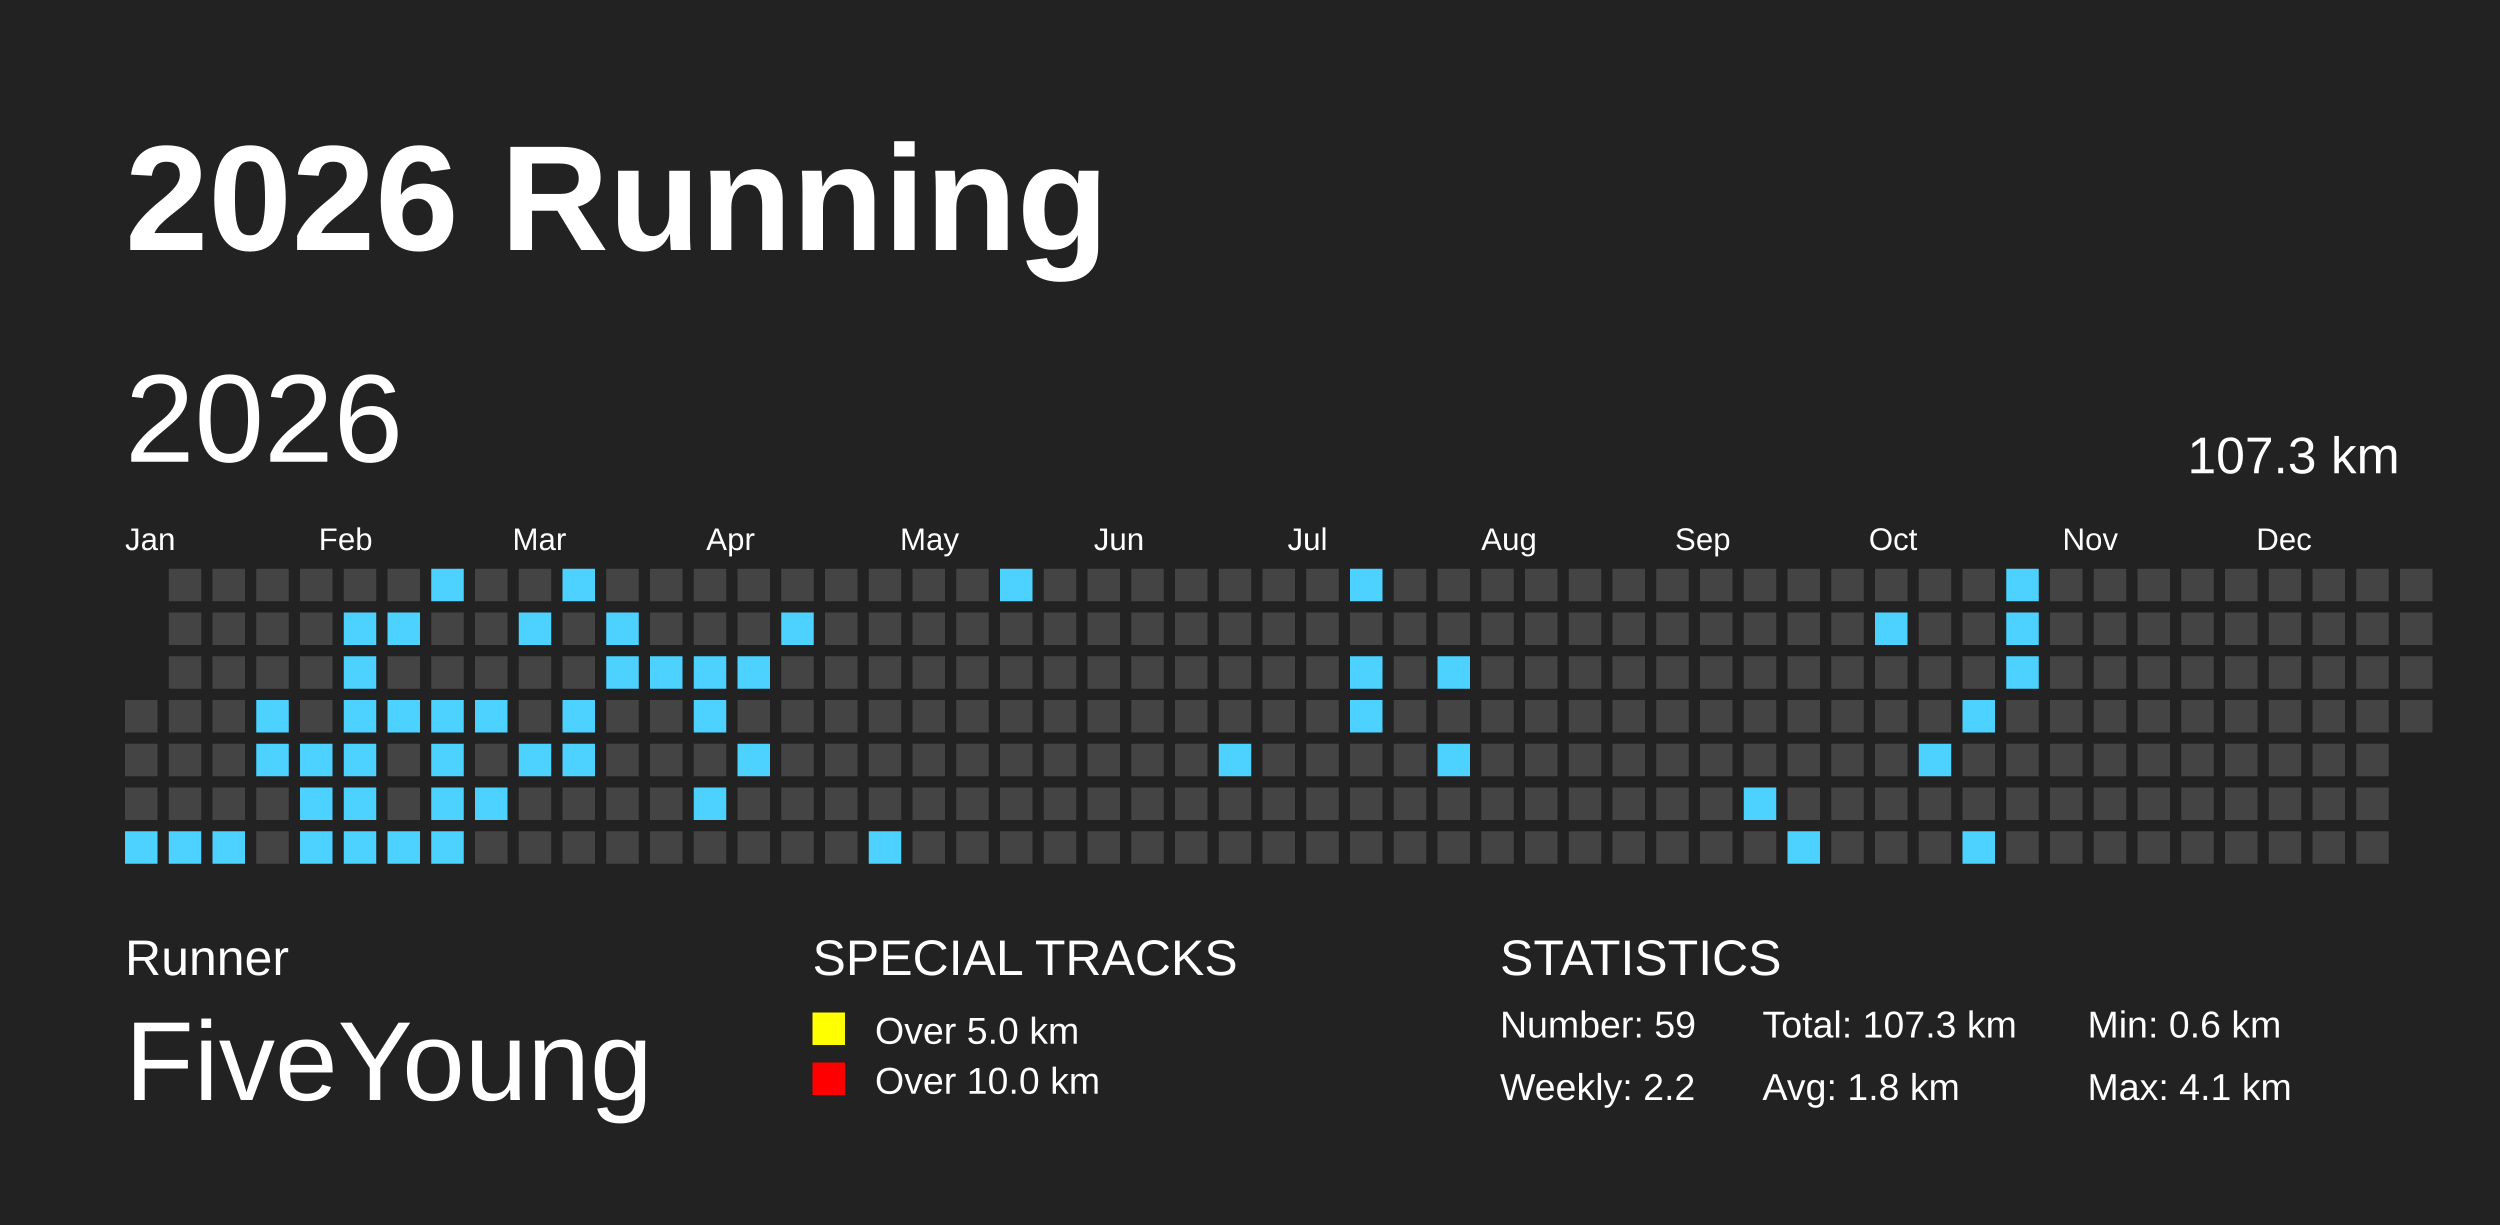
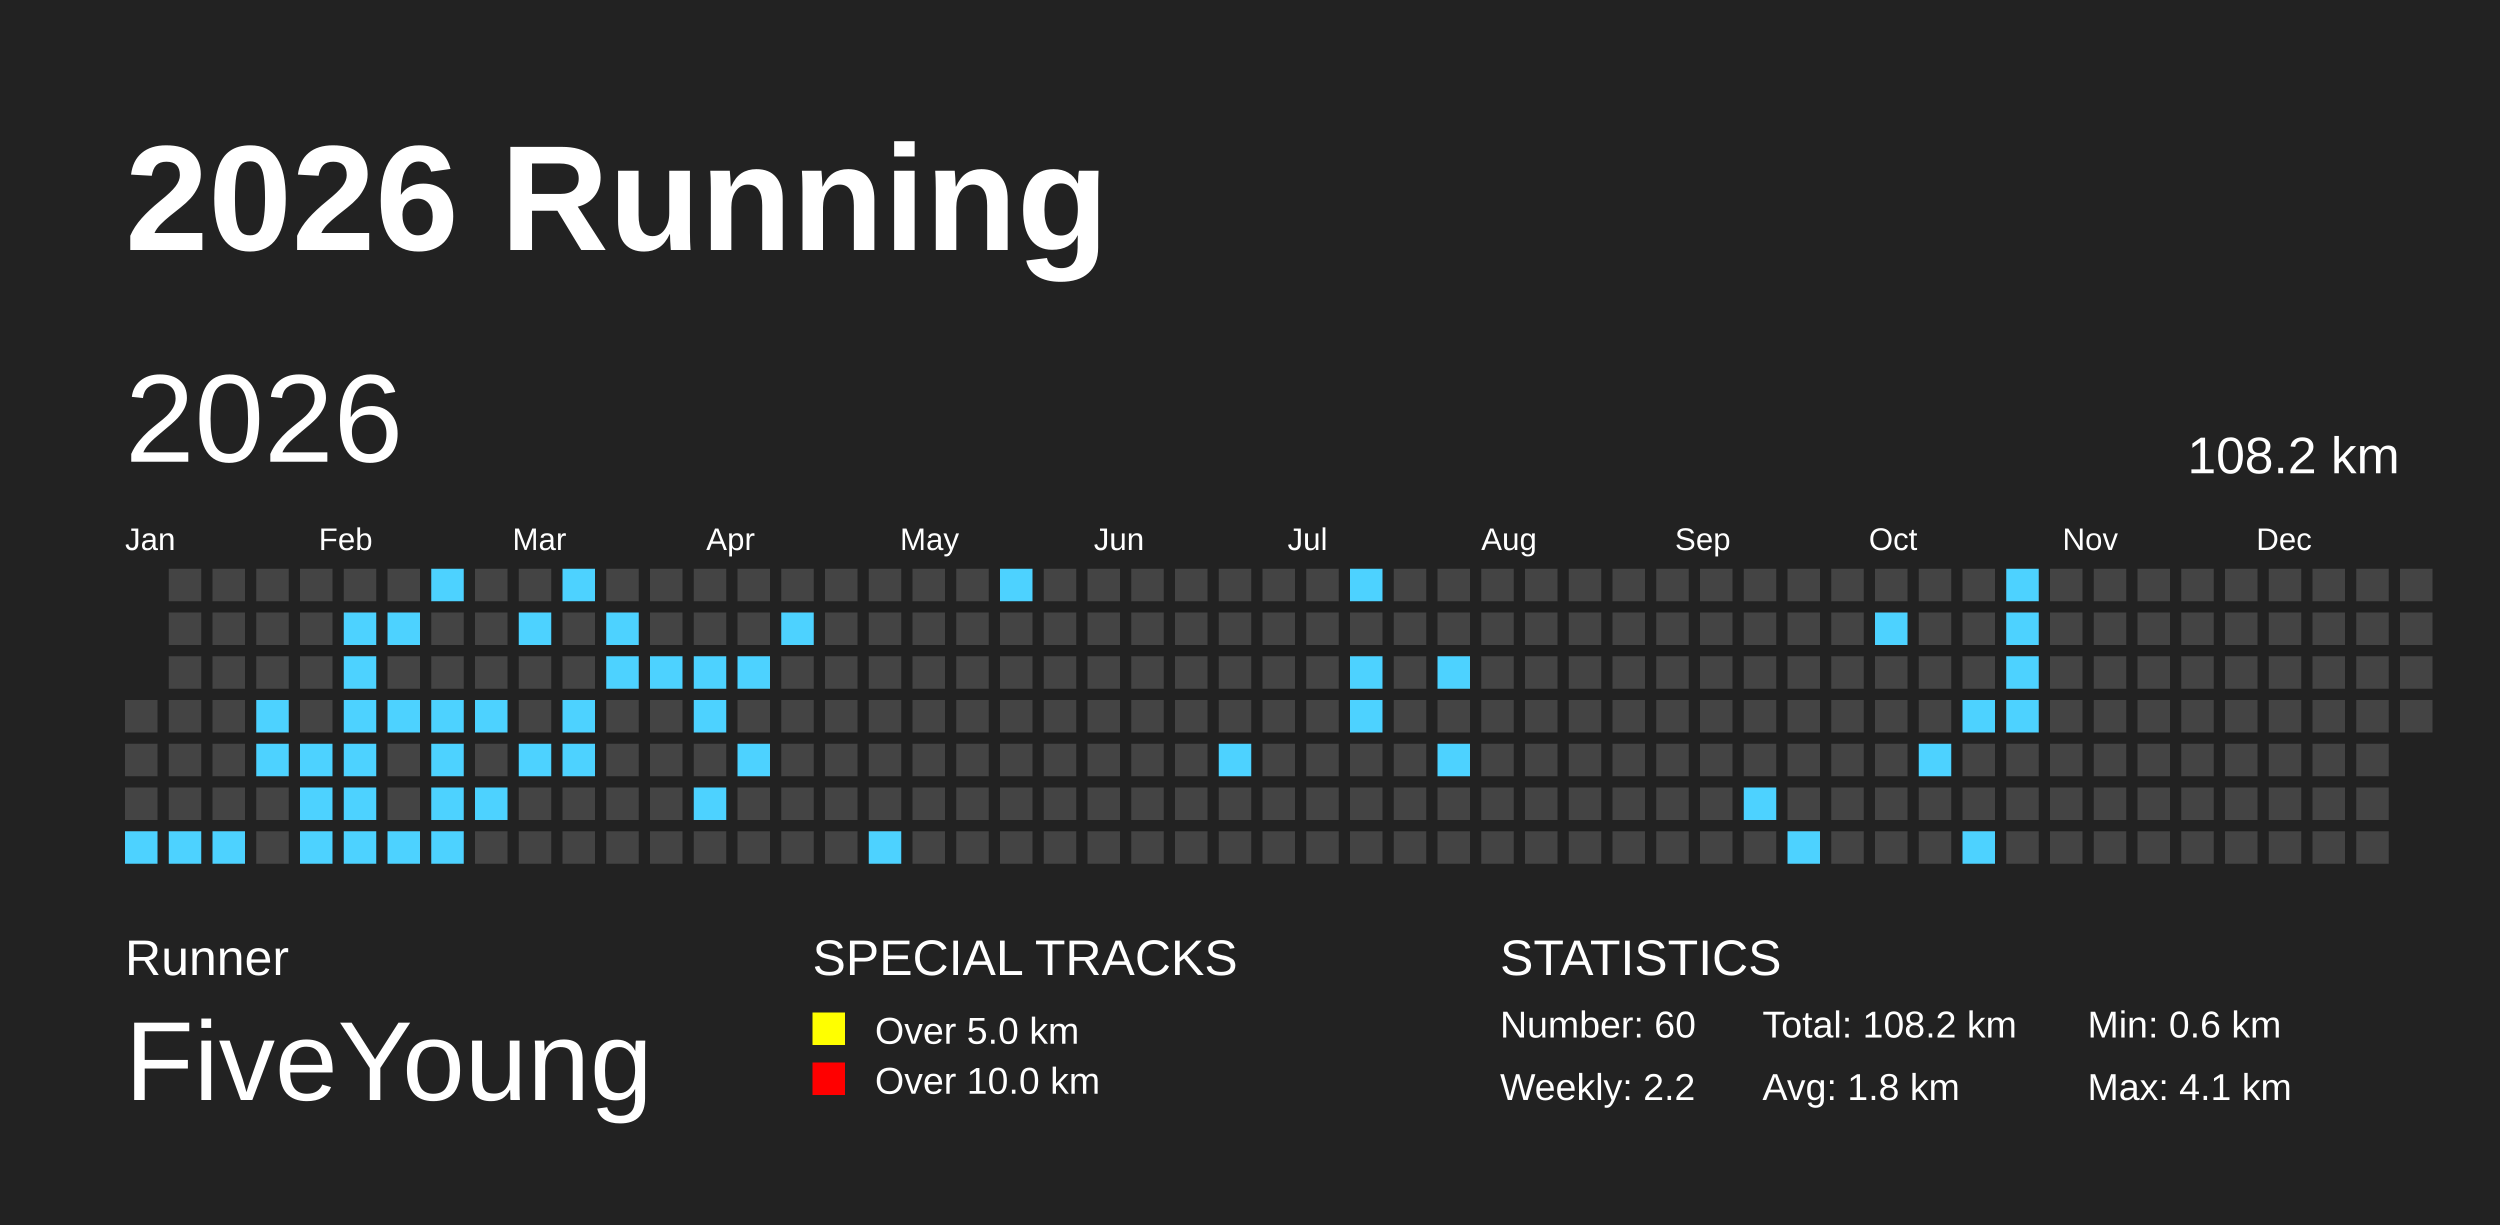
<svg xmlns="http://www.w3.org/2000/svg" baseProfile="full" height="98mm" version="1.1" viewBox="0,0,200,98" width="200mm">
  <defs />
  <rect fill="#222222" height="98" width="200" x="0" y="0" />
  <text fill="#FFFFFF" style="font-size:12px; font-family:Arial; font-weight:bold;" x="10" y="20">2026 Running</text>
  <text fill="#FFFFFF" style="font-size:4px; font-family:Arial" x="10" y="78">Runner</text>
  <text fill="#FFFFFF" style="font-size:9px; font-family:Arial" x="10" y="88">FiveYoung</text>
  <text fill="#FFFFFF" style="font-size:4px; font-family:Arial" x="65" y="78">SPECIAL TRACKS</text>
  <rect fill="yellow" height="2.6" width="2.6" x="65" y="81" />
  <text fill="#FFFFFF" style="font-size:3px; font-family:Arial" x="70" y="83.5">Over 5.0 km</text>
  <rect fill="red" height="2.6" width="2.6" x="65" y="85" />
  <text fill="#FFFFFF" style="font-size:3px; font-family:Arial" x="70" y="87.5">Over 10.0 km</text>
  <text fill="#FFFFFF" style="font-size:4px; font-family:Arial" x="120" y="78">STATISTICS</text>
-   <text fill="#FFFFFF" style="font-size:3px; font-family:Arial" x="120" y="83">Number: 59</text>
+   <text fill="#FFFFFF" style="font-size:3px; font-family:Arial" x="120" y="83">Number: 60</text>
  <text fill="#FFFFFF" style="font-size:3px; font-family:Arial" x="120" y="88">Weekly: 2.2</text>
-   <text fill="#FFFFFF" style="font-size:3px; font-family:Arial" x="141" y="83">Total: 107.3 km</text>
+   <text fill="#FFFFFF" style="font-size:3px; font-family:Arial" x="141" y="83">Total: 108.2 km</text>
  <text fill="#FFFFFF" style="font-size:3px; font-family:Arial" x="141" y="88">Avg: 1.8 km</text>
  <text fill="#FFFFFF" style="font-size:3px; font-family:Arial" x="167" y="83">Min: 0.6 km</text>
  <text fill="#FFFFFF" style="font-size:3px; font-family:Arial" x="167" y="88">Max: 4.1 km</text>
  <text dominant-baseline="hanging" fill="#FFFFFF" style="font-size:10.0px; font-family:Arial;" x="10" y="30">2026</text>
-   <text dominant-baseline="hanging" fill="#FFFFFF" style="font-size:4.125px; font-family:Arial;" x="175" y="35">107.3 km</text>
+   <text dominant-baseline="hanging" fill="#FFFFFF" style="font-size:4.125px; font-family:Arial;" x="175" y="35">108.2 km</text>
  <text fill="#FFFFFF" style="font-size:2.5px; font-family:Arial" x="10.0" y="44">Jan</text>
  <text fill="#FFFFFF" style="font-size:2.5px; font-family:Arial" x="25.5" y="44">Feb</text>
  <text fill="#FFFFFF" style="font-size:2.5px; font-family:Arial" x="41.0" y="44">Mar</text>
  <text fill="#FFFFFF" style="font-size:2.5px; font-family:Arial" x="56.5" y="44">Apr</text>
  <text fill="#FFFFFF" style="font-size:2.5px; font-family:Arial" x="72.0" y="44">May</text>
  <text fill="#FFFFFF" style="font-size:2.5px; font-family:Arial" x="87.5" y="44">Jun</text>
  <text fill="#FFFFFF" style="font-size:2.5px; font-family:Arial" x="103.0" y="44">Jul</text>
  <text fill="#FFFFFF" style="font-size:2.5px; font-family:Arial" x="118.5" y="44">Aug</text>
  <text fill="#FFFFFF" style="font-size:2.5px; font-family:Arial" x="134.0" y="44">Sep</text>
  <text fill="#FFFFFF" style="font-size:2.5px; font-family:Arial" x="149.5" y="44">Oct</text>
  <text fill="#FFFFFF" style="font-size:2.5px; font-family:Arial" x="165.0" y="44">Nov</text>
  <text fill="#FFFFFF" style="font-size:2.5px; font-family:Arial" x="180.5" y="44">Dec</text>
  <rect fill="#444444" height="2.6" width="2.6" x="10.0" y="56.0" />
  <rect fill="#444444" height="2.6" width="2.6" x="10.0" y="59.5" />
  <rect fill="#444444" height="2.6" width="2.6" x="10.0" y="63.0" />
  <rect fill="#4DD2FF" height="2.6" width="2.6" x="10.0" y="66.5" />
  <rect fill="#444444" height="2.6" width="2.6" x="13.5" y="45.5" />
  <rect fill="#444444" height="2.6" width="2.6" x="13.5" y="49.0" />
  <rect fill="#444444" height="2.6" width="2.6" x="13.5" y="52.5" />
  <rect fill="#444444" height="2.6" width="2.6" x="13.5" y="56.0" />
  <rect fill="#444444" height="2.6" width="2.6" x="13.5" y="59.5" />
  <rect fill="#444444" height="2.6" width="2.6" x="13.5" y="63.0" />
  <rect fill="#4DD2FF" height="2.6" width="2.6" x="13.5" y="66.5" />
  <rect fill="#444444" height="2.6" width="2.6" x="17.0" y="45.5" />
  <rect fill="#444444" height="2.6" width="2.6" x="17.0" y="49.0" />
  <rect fill="#444444" height="2.6" width="2.6" x="17.0" y="52.5" />
  <rect fill="#444444" height="2.6" width="2.6" x="17.0" y="56.0" />
  <rect fill="#444444" height="2.6" width="2.6" x="17.0" y="59.5" />
  <rect fill="#444444" height="2.6" width="2.6" x="17.0" y="63.0" />
  <rect fill="#4DD2FF" height="2.6" width="2.6" x="17.0" y="66.5" />
  <rect fill="#444444" height="2.6" width="2.6" x="20.5" y="45.5" />
  <rect fill="#444444" height="2.6" width="2.6" x="20.5" y="49.0" />
  <rect fill="#444444" height="2.6" width="2.6" x="20.5" y="52.5" />
  <rect fill="#4DD2FF" height="2.6" width="2.6" x="20.5" y="56.0" />
  <rect fill="#4DD2FF" height="2.6" width="2.6" x="20.5" y="59.5" />
  <rect fill="#444444" height="2.6" width="2.6" x="20.5" y="63.0" />
  <rect fill="#444444" height="2.6" width="2.6" x="20.5" y="66.5" />
  <rect fill="#444444" height="2.6" width="2.6" x="24.0" y="45.5" />
  <rect fill="#444444" height="2.6" width="2.6" x="24.0" y="49.0" />
  <rect fill="#444444" height="2.6" width="2.6" x="24.0" y="52.5" />
  <rect fill="#444444" height="2.6" width="2.6" x="24.0" y="56.0" />
  <rect fill="#4DD2FF" height="2.6" width="2.6" x="24.0" y="59.5" />
  <rect fill="#4DD2FF" height="2.6" width="2.6" x="24.0" y="63.0" />
  <rect fill="#4DD2FF" height="2.6" width="2.6" x="24.0" y="66.5" />
  <rect fill="#444444" height="2.6" width="2.6" x="27.5" y="45.5" />
  <rect fill="#4DD2FF" height="2.6" width="2.6" x="27.5" y="49.0" />
  <rect fill="#4DD2FF" height="2.6" width="2.6" x="27.5" y="52.5" />
  <rect fill="#4DD2FF" height="2.6" width="2.6" x="27.5" y="56.0" />
  <rect fill="#4DD2FF" height="2.6" width="2.6" x="27.5" y="59.5" />
  <rect fill="#4DD2FF" height="2.6" width="2.6" x="27.5" y="63.0" />
  <rect fill="#4DD2FF" height="2.6" width="2.6" x="27.5" y="66.5" />
  <rect fill="#444444" height="2.6" width="2.6" x="31.0" y="45.5" />
  <rect fill="#4DD2FF" height="2.6" width="2.6" x="31.0" y="49.0" />
  <rect fill="#444444" height="2.6" width="2.6" x="31.0" y="52.5" />
  <rect fill="#4DD2FF" height="2.6" width="2.6" x="31.0" y="56.0" />
  <rect fill="#444444" height="2.6" width="2.6" x="31.0" y="59.5" />
  <rect fill="#444444" height="2.6" width="2.6" x="31.0" y="63.0" />
  <rect fill="#4DD2FF" height="2.6" width="2.6" x="31.0" y="66.5" />
  <rect fill="#4DD2FF" height="2.6" width="2.6" x="34.5" y="45.5" />
  <rect fill="#444444" height="2.6" width="2.6" x="34.5" y="49.0" />
  <rect fill="#444444" height="2.6" width="2.6" x="34.5" y="52.5" />
  <rect fill="#4DD2FF" height="2.6" width="2.6" x="34.5" y="56.0" />
  <rect fill="#4DD2FF" height="2.6" width="2.6" x="34.5" y="59.5" />
  <rect fill="#4DD2FF" height="2.6" width="2.6" x="34.5" y="63.0" />
  <rect fill="#4DD2FF" height="2.6" width="2.6" x="34.5" y="66.5" />
  <rect fill="#444444" height="2.6" width="2.6" x="38.0" y="45.5" />
  <rect fill="#444444" height="2.6" width="2.6" x="38.0" y="49.0" />
  <rect fill="#444444" height="2.6" width="2.6" x="38.0" y="52.5" />
  <rect fill="#4DD2FF" height="2.6" width="2.6" x="38.0" y="56.0" />
  <rect fill="#444444" height="2.6" width="2.6" x="38.0" y="59.5" />
  <rect fill="#4DD2FF" height="2.6" width="2.6" x="38.0" y="63.0" />
  <rect fill="#444444" height="2.6" width="2.6" x="38.0" y="66.5" />
  <rect fill="#444444" height="2.6" width="2.6" x="41.5" y="45.5" />
  <rect fill="#4DD2FF" height="2.6" width="2.6" x="41.5" y="49.0" />
  <rect fill="#444444" height="2.6" width="2.6" x="41.5" y="52.5" />
  <rect fill="#444444" height="2.6" width="2.6" x="41.5" y="56.0" />
  <rect fill="#4DD2FF" height="2.6" width="2.6" x="41.5" y="59.5" />
  <rect fill="#444444" height="2.6" width="2.6" x="41.5" y="63.0" />
  <rect fill="#444444" height="2.6" width="2.6" x="41.5" y="66.5" />
  <rect fill="#4DD2FF" height="2.6" width="2.6" x="45.0" y="45.5" />
  <rect fill="#444444" height="2.6" width="2.6" x="45.0" y="49.0" />
  <rect fill="#444444" height="2.6" width="2.6" x="45.0" y="52.5" />
  <rect fill="#4DD2FF" height="2.6" width="2.6" x="45.0" y="56.0" />
  <rect fill="#4DD2FF" height="2.6" width="2.6" x="45.0" y="59.5" />
  <rect fill="#444444" height="2.6" width="2.6" x="45.0" y="63.0" />
  <rect fill="#444444" height="2.6" width="2.6" x="45.0" y="66.5" />
  <rect fill="#444444" height="2.6" width="2.6" x="48.5" y="45.5" />
  <rect fill="#4DD2FF" height="2.6" width="2.6" x="48.5" y="49.0" />
  <rect fill="#4DD2FF" height="2.6" width="2.6" x="48.5" y="52.5" />
  <rect fill="#444444" height="2.6" width="2.6" x="48.5" y="56.0" />
  <rect fill="#444444" height="2.6" width="2.6" x="48.5" y="59.5" />
  <rect fill="#444444" height="2.6" width="2.6" x="48.5" y="63.0" />
  <rect fill="#444444" height="2.6" width="2.6" x="48.5" y="66.5" />
  <rect fill="#444444" height="2.6" width="2.6" x="52.0" y="45.5" />
  <rect fill="#444444" height="2.6" width="2.6" x="52.0" y="49.0" />
  <rect fill="#4DD2FF" height="2.6" width="2.6" x="52.0" y="52.5" />
  <rect fill="#444444" height="2.6" width="2.6" x="52.0" y="56.0" />
  <rect fill="#444444" height="2.6" width="2.6" x="52.0" y="59.5" />
  <rect fill="#444444" height="2.6" width="2.6" x="52.0" y="63.0" />
  <rect fill="#444444" height="2.6" width="2.6" x="52.0" y="66.5" />
  <rect fill="#444444" height="2.6" width="2.6" x="55.5" y="45.5" />
  <rect fill="#444444" height="2.6" width="2.6" x="55.5" y="49.0" />
  <rect fill="#4DD2FF" height="2.6" width="2.6" x="55.5" y="52.5" />
  <rect fill="#4DD2FF" height="2.6" width="2.6" x="55.5" y="56.0" />
  <rect fill="#444444" height="2.6" width="2.6" x="55.5" y="59.5" />
  <rect fill="#4DD2FF" height="2.6" width="2.6" x="55.5" y="63.0" />
  <rect fill="#444444" height="2.6" width="2.6" x="55.5" y="66.5" />
  <rect fill="#444444" height="2.6" width="2.6" x="59.0" y="45.5" />
  <rect fill="#444444" height="2.6" width="2.6" x="59.0" y="49.0" />
  <rect fill="#4DD2FF" height="2.6" width="2.6" x="59.0" y="52.5" />
  <rect fill="#444444" height="2.6" width="2.6" x="59.0" y="56.0" />
  <rect fill="#4DD2FF" height="2.6" width="2.6" x="59.0" y="59.5" />
  <rect fill="#444444" height="2.6" width="2.6" x="59.0" y="63.0" />
  <rect fill="#444444" height="2.6" width="2.6" x="59.0" y="66.5" />
  <rect fill="#444444" height="2.6" width="2.6" x="62.5" y="45.5" />
  <rect fill="#4DD2FF" height="2.6" width="2.6" x="62.5" y="49.0" />
  <rect fill="#444444" height="2.6" width="2.6" x="62.5" y="52.5" />
  <rect fill="#444444" height="2.6" width="2.6" x="62.5" y="56.0" />
  <rect fill="#444444" height="2.6" width="2.6" x="62.5" y="59.5" />
  <rect fill="#444444" height="2.6" width="2.6" x="62.5" y="63.0" />
  <rect fill="#444444" height="2.6" width="2.6" x="62.5" y="66.5" />
  <rect fill="#444444" height="2.6" width="2.6" x="66.0" y="45.5" />
  <rect fill="#444444" height="2.6" width="2.6" x="66.0" y="49.0" />
  <rect fill="#444444" height="2.6" width="2.6" x="66.0" y="52.5" />
  <rect fill="#444444" height="2.6" width="2.6" x="66.0" y="56.0" />
  <rect fill="#444444" height="2.6" width="2.6" x="66.0" y="59.5" />
  <rect fill="#444444" height="2.6" width="2.6" x="66.0" y="63.0" />
  <rect fill="#444444" height="2.6" width="2.6" x="66.0" y="66.5" />
  <rect fill="#444444" height="2.6" width="2.6" x="69.5" y="45.5" />
  <rect fill="#444444" height="2.6" width="2.6" x="69.5" y="49.0" />
  <rect fill="#444444" height="2.6" width="2.6" x="69.5" y="52.5" />
  <rect fill="#444444" height="2.6" width="2.6" x="69.5" y="56.0" />
  <rect fill="#444444" height="2.6" width="2.6" x="69.5" y="59.5" />
  <rect fill="#444444" height="2.6" width="2.6" x="69.5" y="63.0" />
  <rect fill="#4DD2FF" height="2.6" width="2.6" x="69.5" y="66.5" />
  <rect fill="#444444" height="2.6" width="2.6" x="73.0" y="45.5" />
  <rect fill="#444444" height="2.6" width="2.6" x="73.0" y="49.0" />
  <rect fill="#444444" height="2.6" width="2.6" x="73.0" y="52.5" />
  <rect fill="#444444" height="2.6" width="2.6" x="73.0" y="56.0" />
  <rect fill="#444444" height="2.6" width="2.6" x="73.0" y="59.5" />
  <rect fill="#444444" height="2.6" width="2.6" x="73.0" y="63.0" />
  <rect fill="#444444" height="2.6" width="2.6" x="73.0" y="66.5" />
  <rect fill="#444444" height="2.6" width="2.6" x="76.5" y="45.5" />
  <rect fill="#444444" height="2.6" width="2.6" x="76.5" y="49.0" />
  <rect fill="#444444" height="2.6" width="2.6" x="76.5" y="52.5" />
  <rect fill="#444444" height="2.6" width="2.6" x="76.5" y="56.0" />
  <rect fill="#444444" height="2.6" width="2.6" x="76.5" y="59.5" />
  <rect fill="#444444" height="2.6" width="2.6" x="76.5" y="63.0" />
  <rect fill="#444444" height="2.6" width="2.6" x="76.5" y="66.5" />
  <rect fill="#4DD2FF" height="2.6" width="2.6" x="80.0" y="45.5" />
  <rect fill="#444444" height="2.6" width="2.6" x="80.0" y="49.0" />
  <rect fill="#444444" height="2.6" width="2.6" x="80.0" y="52.5" />
  <rect fill="#444444" height="2.6" width="2.6" x="80.0" y="56.0" />
  <rect fill="#444444" height="2.6" width="2.6" x="80.0" y="59.5" />
  <rect fill="#444444" height="2.6" width="2.6" x="80.0" y="63.0" />
  <rect fill="#444444" height="2.6" width="2.6" x="80.0" y="66.5" />
  <rect fill="#444444" height="2.6" width="2.6" x="83.5" y="45.5" />
  <rect fill="#444444" height="2.6" width="2.6" x="83.5" y="49.0" />
  <rect fill="#444444" height="2.6" width="2.6" x="83.5" y="52.5" />
  <rect fill="#444444" height="2.6" width="2.6" x="83.5" y="56.0" />
  <rect fill="#444444" height="2.6" width="2.6" x="83.5" y="59.5" />
  <rect fill="#444444" height="2.6" width="2.6" x="83.5" y="63.0" />
  <rect fill="#444444" height="2.6" width="2.6" x="83.5" y="66.5" />
  <rect fill="#444444" height="2.6" width="2.6" x="87.0" y="45.5" />
  <rect fill="#444444" height="2.6" width="2.6" x="87.0" y="49.0" />
  <rect fill="#444444" height="2.6" width="2.6" x="87.0" y="52.5" />
  <rect fill="#444444" height="2.6" width="2.6" x="87.0" y="56.0" />
  <rect fill="#444444" height="2.6" width="2.6" x="87.0" y="59.5" />
  <rect fill="#444444" height="2.6" width="2.6" x="87.0" y="63.0" />
  <rect fill="#444444" height="2.6" width="2.6" x="87.0" y="66.5" />
  <rect fill="#444444" height="2.6" width="2.6" x="90.5" y="45.5" />
  <rect fill="#444444" height="2.6" width="2.6" x="90.5" y="49.0" />
  <rect fill="#444444" height="2.6" width="2.6" x="90.5" y="52.5" />
  <rect fill="#444444" height="2.6" width="2.6" x="90.5" y="56.0" />
  <rect fill="#444444" height="2.6" width="2.6" x="90.5" y="59.5" />
  <rect fill="#444444" height="2.6" width="2.6" x="90.5" y="63.0" />
  <rect fill="#444444" height="2.6" width="2.6" x="90.5" y="66.5" />
  <rect fill="#444444" height="2.6" width="2.6" x="94.0" y="45.5" />
  <rect fill="#444444" height="2.6" width="2.6" x="94.0" y="49.0" />
  <rect fill="#444444" height="2.6" width="2.6" x="94.0" y="52.5" />
  <rect fill="#444444" height="2.6" width="2.6" x="94.0" y="56.0" />
  <rect fill="#444444" height="2.6" width="2.6" x="94.0" y="59.5" />
  <rect fill="#444444" height="2.6" width="2.6" x="94.0" y="63.0" />
  <rect fill="#444444" height="2.6" width="2.6" x="94.0" y="66.5" />
  <rect fill="#444444" height="2.6" width="2.6" x="97.5" y="45.5" />
  <rect fill="#444444" height="2.6" width="2.6" x="97.5" y="49.0" />
  <rect fill="#444444" height="2.6" width="2.6" x="97.5" y="52.5" />
  <rect fill="#444444" height="2.6" width="2.6" x="97.5" y="56.0" />
  <rect fill="#4DD2FF" height="2.6" width="2.6" x="97.5" y="59.5" />
  <rect fill="#444444" height="2.6" width="2.6" x="97.5" y="63.0" />
  <rect fill="#444444" height="2.6" width="2.6" x="97.5" y="66.5" />
  <rect fill="#444444" height="2.6" width="2.6" x="101.0" y="45.5" />
  <rect fill="#444444" height="2.6" width="2.6" x="101.0" y="49.0" />
  <rect fill="#444444" height="2.6" width="2.6" x="101.0" y="52.5" />
  <rect fill="#444444" height="2.6" width="2.6" x="101.0" y="56.0" />
  <rect fill="#444444" height="2.6" width="2.6" x="101.0" y="59.5" />
  <rect fill="#444444" height="2.6" width="2.6" x="101.0" y="63.0" />
  <rect fill="#444444" height="2.6" width="2.6" x="101.0" y="66.5" />
  <rect fill="#444444" height="2.6" width="2.6" x="104.5" y="45.5" />
  <rect fill="#444444" height="2.6" width="2.6" x="104.5" y="49.0" />
  <rect fill="#444444" height="2.6" width="2.6" x="104.5" y="52.5" />
  <rect fill="#444444" height="2.6" width="2.6" x="104.5" y="56.0" />
  <rect fill="#444444" height="2.6" width="2.6" x="104.5" y="59.5" />
  <rect fill="#444444" height="2.6" width="2.6" x="104.5" y="63.0" />
  <rect fill="#444444" height="2.6" width="2.6" x="104.5" y="66.5" />
  <rect fill="#4DD2FF" height="2.6" width="2.6" x="108.0" y="45.5" />
  <rect fill="#444444" height="2.6" width="2.6" x="108.0" y="49.0" />
  <rect fill="#4DD2FF" height="2.6" width="2.6" x="108.0" y="52.5" />
  <rect fill="#4DD2FF" height="2.6" width="2.6" x="108.0" y="56.0" />
  <rect fill="#444444" height="2.6" width="2.6" x="108.0" y="59.5" />
  <rect fill="#444444" height="2.6" width="2.6" x="108.0" y="63.0" />
  <rect fill="#444444" height="2.6" width="2.6" x="108.0" y="66.5" />
  <rect fill="#444444" height="2.6" width="2.6" x="111.5" y="45.5" />
  <rect fill="#444444" height="2.6" width="2.6" x="111.5" y="49.0" />
  <rect fill="#444444" height="2.6" width="2.6" x="111.5" y="52.5" />
  <rect fill="#444444" height="2.6" width="2.6" x="111.5" y="56.0" />
  <rect fill="#444444" height="2.6" width="2.6" x="111.5" y="59.5" />
  <rect fill="#444444" height="2.6" width="2.6" x="111.5" y="63.0" />
  <rect fill="#444444" height="2.6" width="2.6" x="111.5" y="66.5" />
  <rect fill="#444444" height="2.6" width="2.6" x="115.0" y="45.5" />
  <rect fill="#444444" height="2.6" width="2.6" x="115.0" y="49.0" />
  <rect fill="#4DD2FF" height="2.6" width="2.6" x="115.0" y="52.5" />
  <rect fill="#444444" height="2.6" width="2.6" x="115.0" y="56.0" />
  <rect fill="#4DD2FF" height="2.6" width="2.6" x="115.0" y="59.5" />
  <rect fill="#444444" height="2.6" width="2.6" x="115.0" y="63.0" />
  <rect fill="#444444" height="2.6" width="2.6" x="115.0" y="66.5" />
  <rect fill="#444444" height="2.6" width="2.6" x="118.5" y="45.5" />
  <rect fill="#444444" height="2.6" width="2.6" x="118.5" y="49.0" />
  <rect fill="#444444" height="2.6" width="2.6" x="118.5" y="52.5" />
  <rect fill="#444444" height="2.6" width="2.6" x="118.5" y="56.0" />
  <rect fill="#444444" height="2.6" width="2.6" x="118.5" y="59.5" />
  <rect fill="#444444" height="2.6" width="2.6" x="118.5" y="63.0" />
  <rect fill="#444444" height="2.6" width="2.6" x="118.5" y="66.5" />
  <rect fill="#444444" height="2.6" width="2.6" x="122.0" y="45.5" />
  <rect fill="#444444" height="2.6" width="2.6" x="122.0" y="49.0" />
  <rect fill="#444444" height="2.6" width="2.6" x="122.0" y="52.5" />
  <rect fill="#444444" height="2.6" width="2.6" x="122.0" y="56.0" />
  <rect fill="#444444" height="2.6" width="2.6" x="122.0" y="59.5" />
  <rect fill="#444444" height="2.6" width="2.6" x="122.0" y="63.0" />
  <rect fill="#444444" height="2.6" width="2.6" x="122.0" y="66.5" />
  <rect fill="#444444" height="2.6" width="2.6" x="125.5" y="45.5" />
  <rect fill="#444444" height="2.6" width="2.6" x="125.5" y="49.0" />
  <rect fill="#444444" height="2.6" width="2.6" x="125.5" y="52.5" />
  <rect fill="#444444" height="2.6" width="2.6" x="125.5" y="56.0" />
  <rect fill="#444444" height="2.6" width="2.6" x="125.5" y="59.5" />
  <rect fill="#444444" height="2.6" width="2.6" x="125.5" y="63.0" />
  <rect fill="#444444" height="2.6" width="2.6" x="125.5" y="66.5" />
  <rect fill="#444444" height="2.6" width="2.6" x="129.0" y="45.5" />
  <rect fill="#444444" height="2.6" width="2.6" x="129.0" y="49.0" />
  <rect fill="#444444" height="2.6" width="2.6" x="129.0" y="52.5" />
  <rect fill="#444444" height="2.6" width="2.6" x="129.0" y="56.0" />
  <rect fill="#444444" height="2.6" width="2.6" x="129.0" y="59.5" />
  <rect fill="#444444" height="2.6" width="2.6" x="129.0" y="63.0" />
  <rect fill="#444444" height="2.6" width="2.6" x="129.0" y="66.5" />
  <rect fill="#444444" height="2.6" width="2.6" x="132.5" y="45.5" />
  <rect fill="#444444" height="2.6" width="2.6" x="132.5" y="49.0" />
  <rect fill="#444444" height="2.6" width="2.6" x="132.5" y="52.5" />
  <rect fill="#444444" height="2.6" width="2.6" x="132.5" y="56.0" />
  <rect fill="#444444" height="2.6" width="2.6" x="132.5" y="59.5" />
  <rect fill="#444444" height="2.6" width="2.6" x="132.5" y="63.0" />
  <rect fill="#444444" height="2.6" width="2.6" x="132.5" y="66.5" />
  <rect fill="#444444" height="2.6" width="2.6" x="136.0" y="45.5" />
  <rect fill="#444444" height="2.6" width="2.6" x="136.0" y="49.0" />
  <rect fill="#444444" height="2.6" width="2.6" x="136.0" y="52.5" />
  <rect fill="#444444" height="2.6" width="2.6" x="136.0" y="56.0" />
  <rect fill="#444444" height="2.6" width="2.6" x="136.0" y="59.5" />
  <rect fill="#444444" height="2.6" width="2.6" x="136.0" y="63.0" />
  <rect fill="#444444" height="2.6" width="2.6" x="136.0" y="66.5" />
  <rect fill="#444444" height="2.6" width="2.6" x="139.5" y="45.5" />
  <rect fill="#444444" height="2.6" width="2.6" x="139.5" y="49.0" />
  <rect fill="#444444" height="2.6" width="2.6" x="139.5" y="52.5" />
  <rect fill="#444444" height="2.6" width="2.6" x="139.5" y="56.0" />
  <rect fill="#444444" height="2.6" width="2.6" x="139.5" y="59.5" />
  <rect fill="#4DD2FF" height="2.6" width="2.6" x="139.5" y="63.0" />
  <rect fill="#444444" height="2.6" width="2.6" x="139.5" y="66.5" />
  <rect fill="#444444" height="2.6" width="2.6" x="143.0" y="45.5" />
  <rect fill="#444444" height="2.6" width="2.6" x="143.0" y="49.0" />
  <rect fill="#444444" height="2.6" width="2.6" x="143.0" y="52.5" />
  <rect fill="#444444" height="2.6" width="2.6" x="143.0" y="56.0" />
  <rect fill="#444444" height="2.6" width="2.6" x="143.0" y="59.5" />
  <rect fill="#444444" height="2.6" width="2.6" x="143.0" y="63.0" />
  <rect fill="#4DD2FF" height="2.6" width="2.6" x="143.0" y="66.5" />
  <rect fill="#444444" height="2.6" width="2.6" x="146.5" y="45.5" />
  <rect fill="#444444" height="2.6" width="2.6" x="146.5" y="49.0" />
  <rect fill="#444444" height="2.6" width="2.6" x="146.5" y="52.5" />
  <rect fill="#444444" height="2.6" width="2.6" x="146.5" y="56.0" />
  <rect fill="#444444" height="2.6" width="2.6" x="146.5" y="59.5" />
  <rect fill="#444444" height="2.6" width="2.6" x="146.5" y="63.0" />
  <rect fill="#444444" height="2.6" width="2.6" x="146.5" y="66.5" />
  <rect fill="#444444" height="2.6" width="2.6" x="150.0" y="45.5" />
  <rect fill="#4DD2FF" height="2.6" width="2.6" x="150.0" y="49.0" />
  <rect fill="#444444" height="2.6" width="2.6" x="150.0" y="52.5" />
  <rect fill="#444444" height="2.6" width="2.6" x="150.0" y="56.0" />
  <rect fill="#444444" height="2.6" width="2.6" x="150.0" y="59.5" />
  <rect fill="#444444" height="2.6" width="2.6" x="150.0" y="63.0" />
  <rect fill="#444444" height="2.6" width="2.6" x="150.0" y="66.5" />
  <rect fill="#444444" height="2.6" width="2.6" x="153.5" y="45.5" />
  <rect fill="#444444" height="2.6" width="2.6" x="153.5" y="49.0" />
  <rect fill="#444444" height="2.6" width="2.6" x="153.5" y="52.5" />
  <rect fill="#444444" height="2.6" width="2.6" x="153.5" y="56.0" />
  <rect fill="#4DD2FF" height="2.6" width="2.6" x="153.5" y="59.5" />
  <rect fill="#444444" height="2.6" width="2.6" x="153.5" y="63.0" />
  <rect fill="#444444" height="2.6" width="2.6" x="153.5" y="66.5" />
  <rect fill="#444444" height="2.6" width="2.6" x="157.0" y="45.5" />
  <rect fill="#444444" height="2.6" width="2.6" x="157.0" y="49.0" />
  <rect fill="#444444" height="2.6" width="2.6" x="157.0" y="52.5" />
  <rect fill="#4DD2FF" height="2.6" width="2.6" x="157.0" y="56.0" />
  <rect fill="#444444" height="2.6" width="2.6" x="157.0" y="59.5" />
  <rect fill="#444444" height="2.6" width="2.6" x="157.0" y="63.0" />
  <rect fill="#4DD2FF" height="2.6" width="2.6" x="157.0" y="66.5" />
  <rect fill="#4DD2FF" height="2.6" width="2.6" x="160.5" y="45.5" />
  <rect fill="#4DD2FF" height="2.6" width="2.6" x="160.5" y="49.0" />
  <rect fill="#4DD2FF" height="2.6" width="2.6" x="160.5" y="52.5" />
-   <rect fill="#444444" height="2.6" width="2.6" x="160.5" y="56.0" />
+   <rect fill="#4DD2FF" height="2.6" width="2.6" x="160.5" y="56.0" />
  <rect fill="#444444" height="2.6" width="2.6" x="160.5" y="59.5" />
  <rect fill="#444444" height="2.6" width="2.6" x="160.5" y="63.0" />
  <rect fill="#444444" height="2.6" width="2.6" x="160.5" y="66.5" />
  <rect fill="#444444" height="2.6" width="2.6" x="164.0" y="45.5" />
  <rect fill="#444444" height="2.6" width="2.6" x="164.0" y="49.0" />
  <rect fill="#444444" height="2.6" width="2.6" x="164.0" y="52.5" />
  <rect fill="#444444" height="2.6" width="2.6" x="164.0" y="56.0" />
  <rect fill="#444444" height="2.6" width="2.6" x="164.0" y="59.5" />
  <rect fill="#444444" height="2.6" width="2.6" x="164.0" y="63.0" />
  <rect fill="#444444" height="2.6" width="2.6" x="164.0" y="66.5" />
  <rect fill="#444444" height="2.6" width="2.6" x="167.5" y="45.5" />
  <rect fill="#444444" height="2.6" width="2.6" x="167.5" y="49.0" />
  <rect fill="#444444" height="2.6" width="2.6" x="167.5" y="52.5" />
  <rect fill="#444444" height="2.6" width="2.6" x="167.5" y="56.0" />
  <rect fill="#444444" height="2.6" width="2.6" x="167.5" y="59.5" />
  <rect fill="#444444" height="2.6" width="2.6" x="167.5" y="63.0" />
  <rect fill="#444444" height="2.6" width="2.6" x="167.5" y="66.5" />
  <rect fill="#444444" height="2.6" width="2.6" x="171.0" y="45.5" />
  <rect fill="#444444" height="2.6" width="2.6" x="171.0" y="49.0" />
  <rect fill="#444444" height="2.6" width="2.6" x="171.0" y="52.5" />
  <rect fill="#444444" height="2.6" width="2.6" x="171.0" y="56.0" />
  <rect fill="#444444" height="2.6" width="2.6" x="171.0" y="59.5" />
  <rect fill="#444444" height="2.6" width="2.6" x="171.0" y="63.0" />
  <rect fill="#444444" height="2.6" width="2.6" x="171.0" y="66.5" />
  <rect fill="#444444" height="2.6" width="2.6" x="174.5" y="45.5" />
  <rect fill="#444444" height="2.6" width="2.6" x="174.5" y="49.0" />
  <rect fill="#444444" height="2.6" width="2.6" x="174.5" y="52.5" />
  <rect fill="#444444" height="2.6" width="2.6" x="174.5" y="56.0" />
  <rect fill="#444444" height="2.6" width="2.6" x="174.5" y="59.5" />
  <rect fill="#444444" height="2.6" width="2.6" x="174.5" y="63.0" />
  <rect fill="#444444" height="2.6" width="2.6" x="174.5" y="66.5" />
  <rect fill="#444444" height="2.6" width="2.6" x="178.0" y="45.5" />
  <rect fill="#444444" height="2.6" width="2.6" x="178.0" y="49.0" />
  <rect fill="#444444" height="2.6" width="2.6" x="178.0" y="52.5" />
  <rect fill="#444444" height="2.6" width="2.6" x="178.0" y="56.0" />
  <rect fill="#444444" height="2.6" width="2.6" x="178.0" y="59.5" />
  <rect fill="#444444" height="2.6" width="2.6" x="178.0" y="63.0" />
  <rect fill="#444444" height="2.6" width="2.6" x="178.0" y="66.5" />
  <rect fill="#444444" height="2.6" width="2.6" x="181.5" y="45.5" />
  <rect fill="#444444" height="2.6" width="2.6" x="181.5" y="49.0" />
  <rect fill="#444444" height="2.6" width="2.6" x="181.5" y="52.5" />
  <rect fill="#444444" height="2.6" width="2.6" x="181.5" y="56.0" />
  <rect fill="#444444" height="2.6" width="2.6" x="181.5" y="59.5" />
  <rect fill="#444444" height="2.6" width="2.6" x="181.5" y="63.0" />
  <rect fill="#444444" height="2.6" width="2.6" x="181.5" y="66.5" />
  <rect fill="#444444" height="2.6" width="2.6" x="185.0" y="45.5" />
  <rect fill="#444444" height="2.6" width="2.6" x="185.0" y="49.0" />
  <rect fill="#444444" height="2.6" width="2.6" x="185.0" y="52.5" />
  <rect fill="#444444" height="2.6" width="2.6" x="185.0" y="56.0" />
  <rect fill="#444444" height="2.6" width="2.6" x="185.0" y="59.5" />
  <rect fill="#444444" height="2.6" width="2.6" x="185.0" y="63.0" />
  <rect fill="#444444" height="2.6" width="2.6" x="185.0" y="66.5" />
  <rect fill="#444444" height="2.6" width="2.6" x="188.5" y="45.5" />
  <rect fill="#444444" height="2.6" width="2.6" x="188.5" y="49.0" />
  <rect fill="#444444" height="2.6" width="2.6" x="188.5" y="52.5" />
  <rect fill="#444444" height="2.6" width="2.6" x="188.5" y="56.0" />
  <rect fill="#444444" height="2.6" width="2.6" x="188.5" y="59.5" />
  <rect fill="#444444" height="2.6" width="2.6" x="188.5" y="63.0" />
  <rect fill="#444444" height="2.6" width="2.6" x="188.5" y="66.5" />
  <rect fill="#444444" height="2.6" width="2.6" x="192.0" y="45.5" />
  <rect fill="#444444" height="2.6" width="2.6" x="192.0" y="49.0" />
  <rect fill="#444444" height="2.6" width="2.6" x="192.0" y="52.5" />
  <rect fill="#444444" height="2.6" width="2.6" x="192.0" y="56.0" />
</svg>
